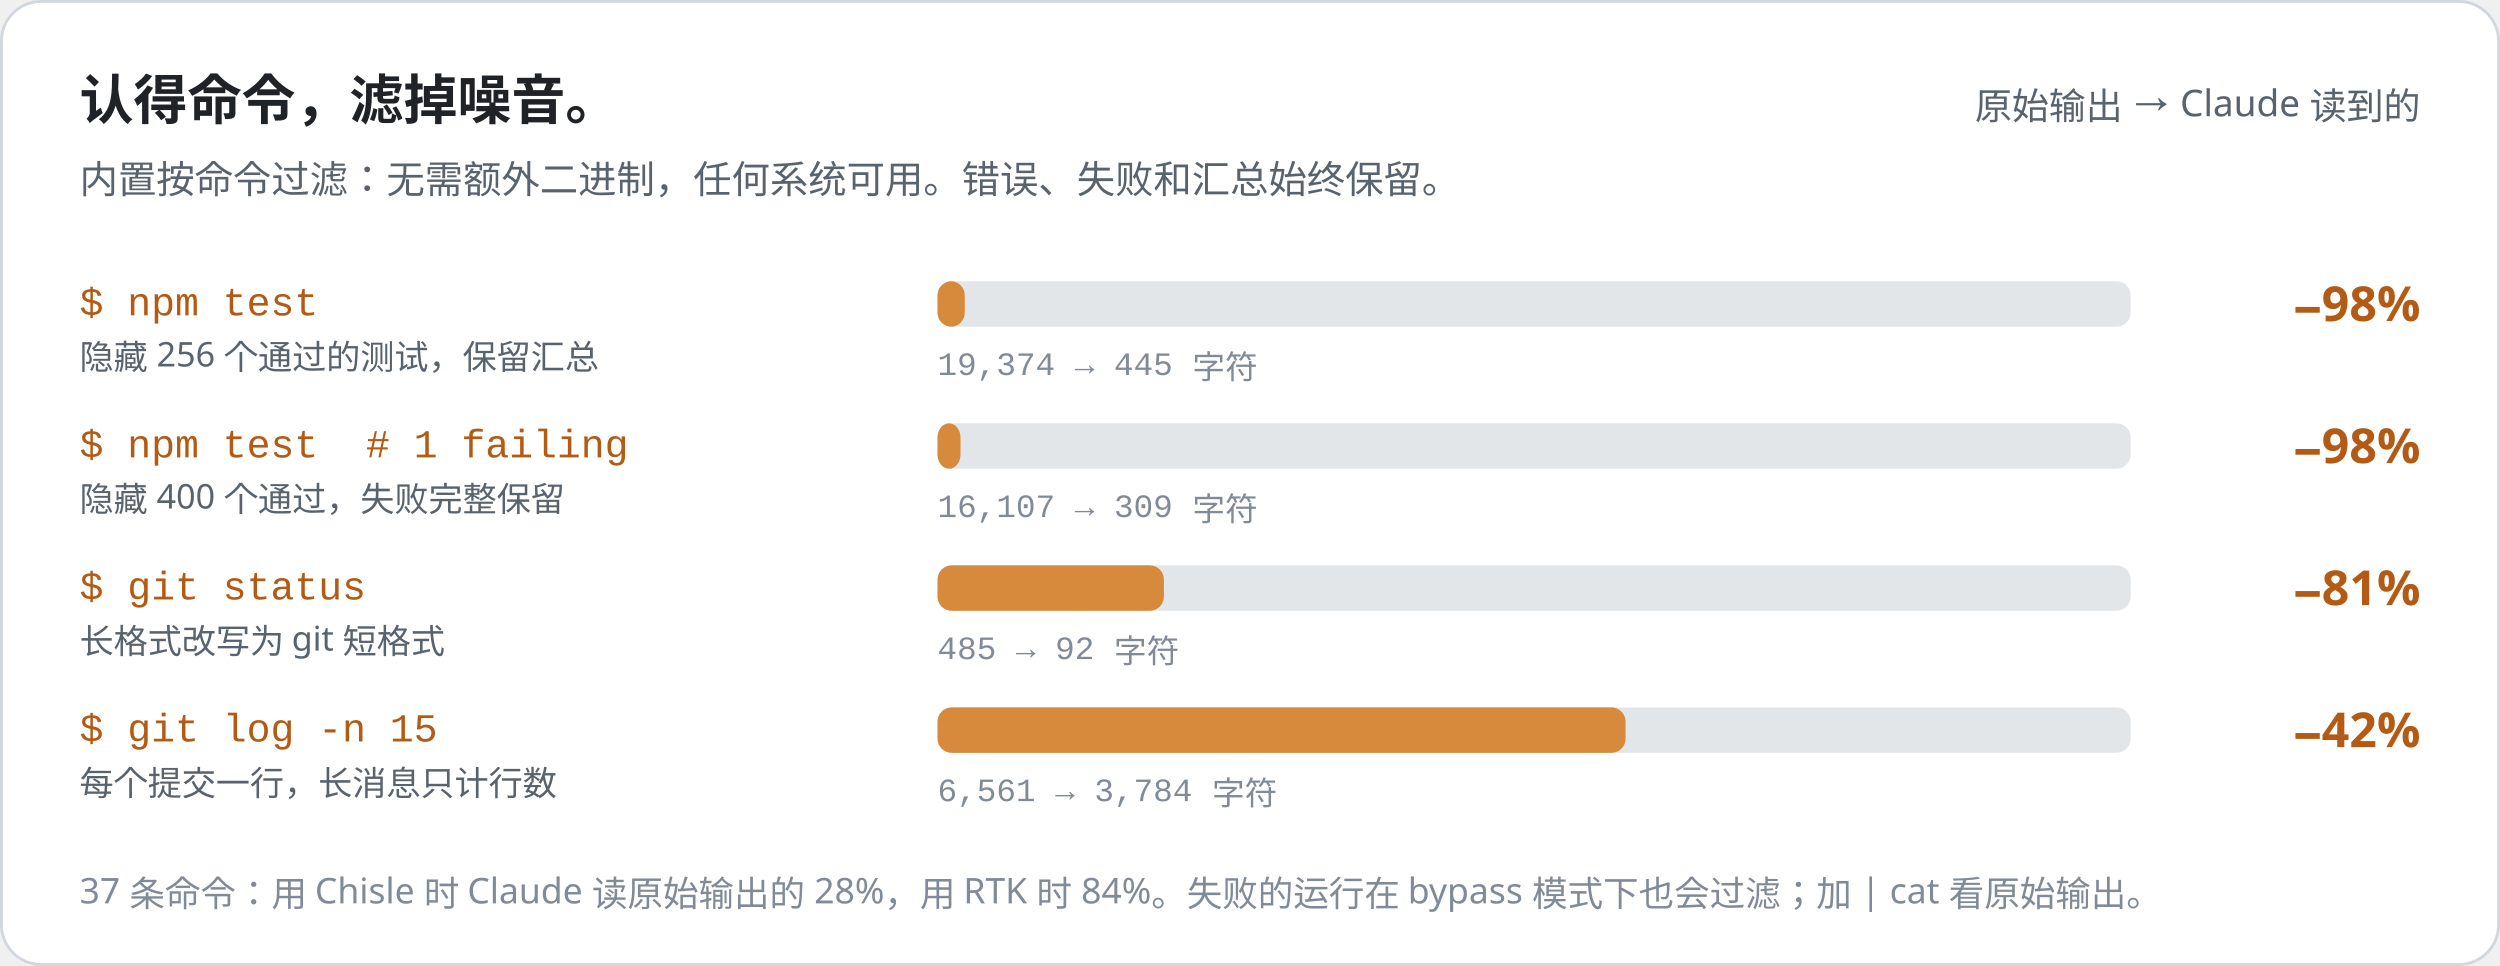
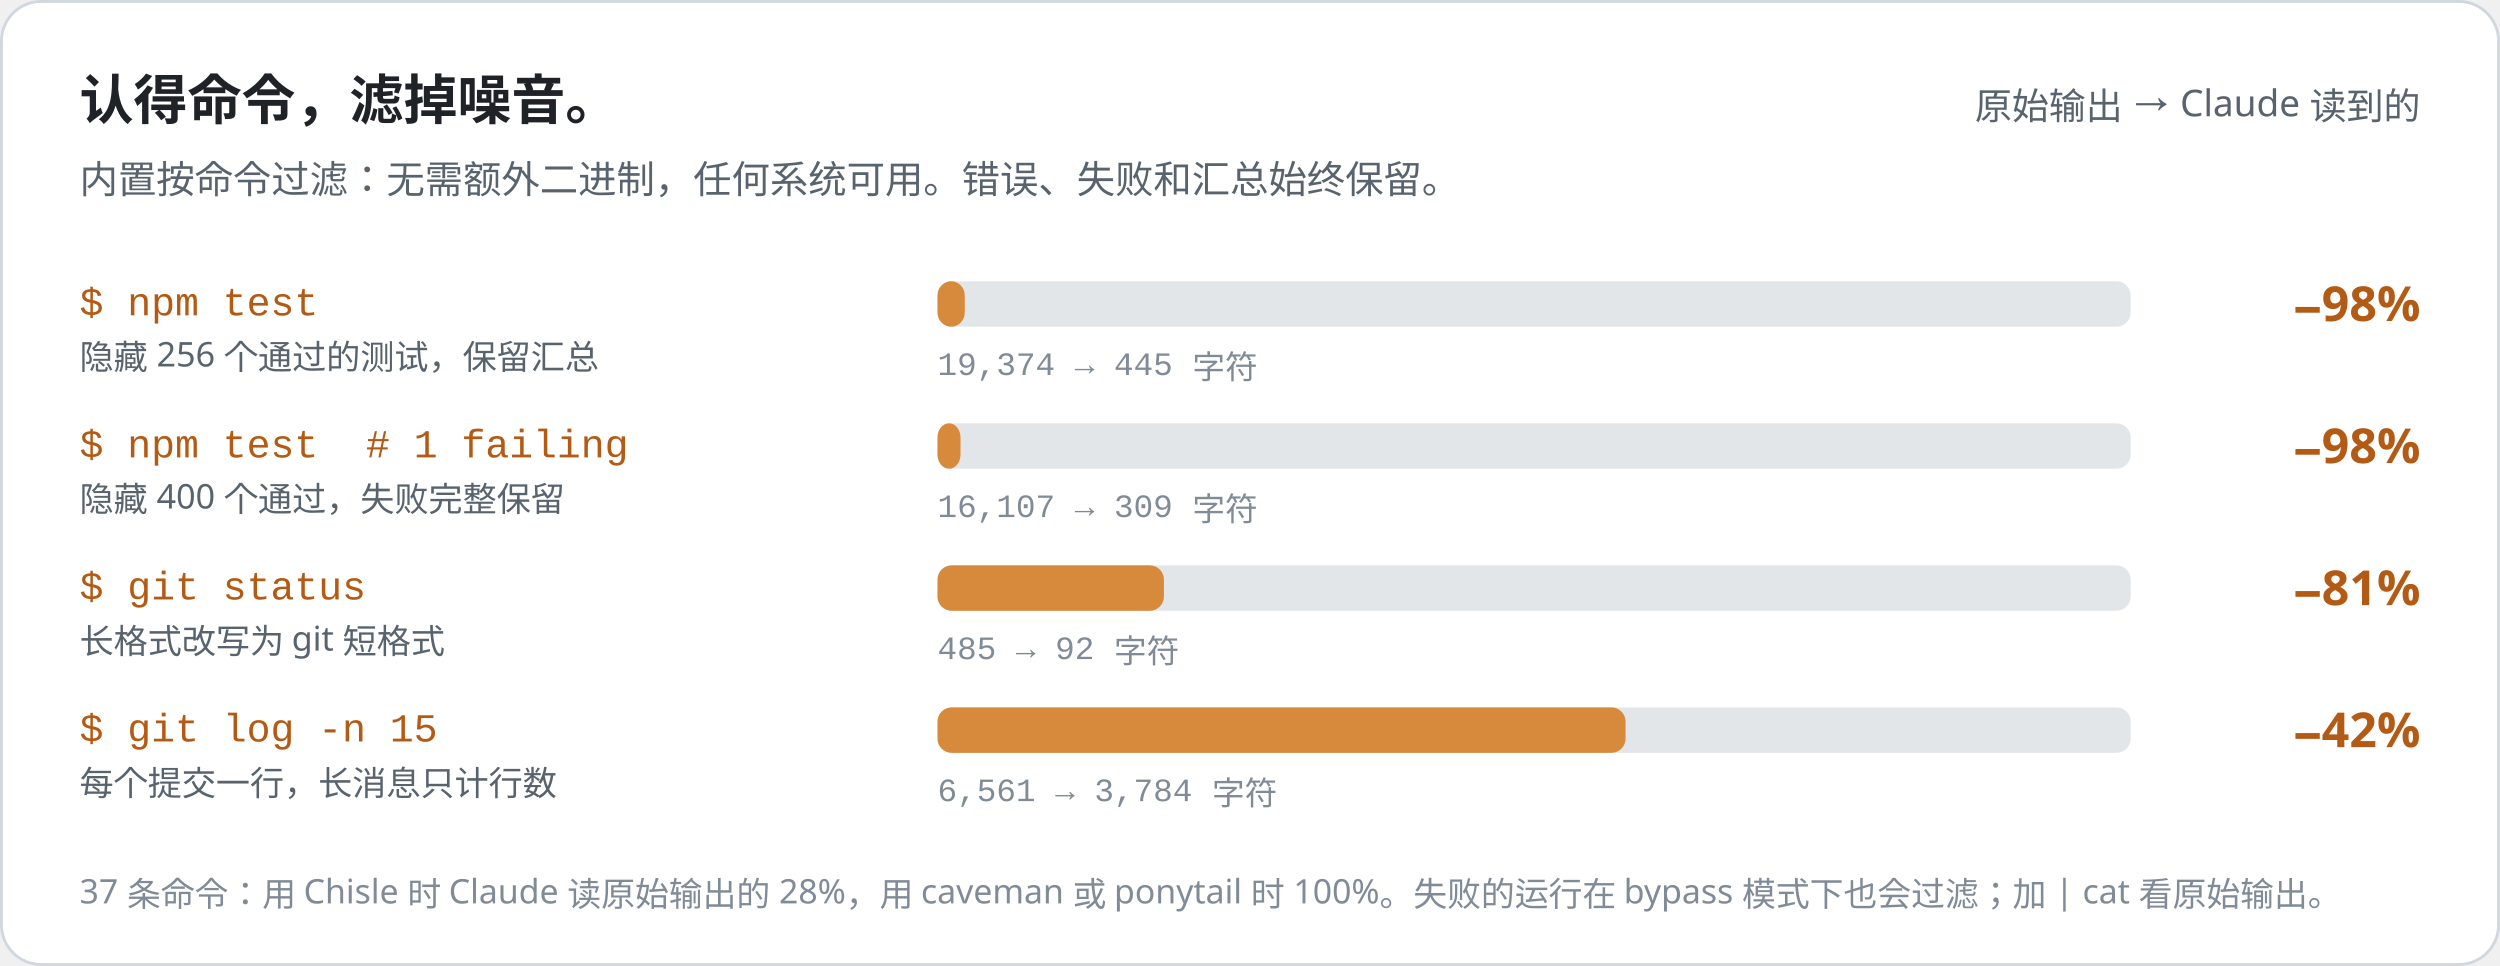
- <svg xmlns="http://www.w3.org/2000/svg" width="880" height="340" viewBox="0 0 880 340" font-family="-apple-system,BlinkMacSystemFont,'Segoe UI','Noto Sans',Helvetica,Arial,sans-serif" xml:space="preserve" role="img" aria-label="Command-aware filters on real output, raw characters to what Claude reads: npm test 19,374 to 445 (98% less), a failing npm test 16,107 to 309 (98% less), git status 485 to 92 (81% less), git log -n 15 6,561 to 3,784 (42% less). Across 37 commands Claude reads 28% of the raw output with Chisle and 84% with RTK. Errors, failures and summaries always stay.">
+ <svg xmlns="http://www.w3.org/2000/svg" width="880" height="340" viewBox="0 0 880 340" font-family="-apple-system,BlinkMacSystemFont,'Segoe UI','Noto Sans',Helvetica,Arial,sans-serif" xml:space="preserve" role="img" aria-label="Command-aware filters on real output, raw characters to what Claude reads: npm test 19,374 to 445 (98% less), a failing npm test 16,107 to 309 (98% less), git status 485 to 92 (81% less), git log -n 15 6,561 to 3,784 (42% less). Across 37 commands Claude reads 28% of the raw output with Chisle and 100% with caveman or ponytail, which never touch tool output. Errors, failures and summaries always stay.">
  <rect x="0.5" y="0.5" width="879" height="339" rx="14" fill="#ffffff" stroke="#d0d7de" />
  <text x="28" y="42" font-size="19" font-weight="700" fill="#1f2328">认得命令，滤掉噪音。</text>
  <text x="852" y="42" font-size="13" fill="#59636e" text-anchor="end">原始输出 → Claude 读到的</text>
  <text x="28" y="68" font-size="13.5" fill="#59636e">内置按命令过滤：无需额外二进制，任何系统可用。错误、失败和汇总始终保留。</text>
  <text x="28" y="111" font-family="ui-monospace,SFMono-Regular,'SF Mono',Menlo,Consolas,'Liberation Mono',monospace" font-size="14" fill="#b35a14">$ npm test</text>
  <text x="28" y="130" font-size="12" fill="#59636e">隐藏 256 个通过的测试，保留汇总</text>
  <rect x="330" y="99" width="420" height="16" rx="5" fill="#afb8c1" fill-opacity="0.35" />
  <rect x="330" y="99" width="9.6" height="16" rx="5" fill="#d78a3c">
    <animate attributeName="width" values="420;420;9.6;9.6;420;420" keyTimes="0;0.089;0.2;0.944;0.983;1" dur="9s" repeatCount="indefinite" calcMode="spline" keySplines="0.4 0 0.2 1;0.4 0 0.2 1;0.4 0 0.2 1;0.4 0 0.2 1;0.4 0 0.2 1" />
  </rect>
  <text x="330" y="132" font-family="ui-monospace,SFMono-Regular,'SF Mono',Menlo,Consolas,'Liberation Mono',monospace" font-size="11.5" fill="#818b98">19,374 → 445 字符</text>
  <text x="852" y="113" font-size="17" font-weight="700" fill="#b35a14" text-anchor="end">
    <animate attributeName="opacity" values="0;0;1;1;0;0" keyTimes="0;0.2;0.222;0.944;0.967;1" dur="9s" repeatCount="indefinite" />−98%</text>
  <text x="28" y="161" font-family="ui-monospace,SFMono-Regular,'SF Mono',Menlo,Consolas,'Liberation Mono',monospace" font-size="14" fill="#b35a14">$ npm test  # 1 failing</text>
  <text x="28" y="180" font-size="12" fill="#59636e">隐藏 400 个通过，失败完整保留</text>
  <rect x="330" y="149" width="420" height="16" rx="5" fill="#afb8c1" fill-opacity="0.35" />
  <rect x="330" y="149" width="8.1" height="16" rx="5" fill="#d78a3c">
    <animate attributeName="width" values="420;420;8.1;8.1;420;420" keyTimes="0;0.139;0.25;0.944;0.983;1" dur="9s" repeatCount="indefinite" calcMode="spline" keySplines="0.4 0 0.2 1;0.4 0 0.2 1;0.4 0 0.2 1;0.4 0 0.2 1;0.4 0 0.2 1" />
  </rect>
  <text x="330" y="182" font-family="ui-monospace,SFMono-Regular,'SF Mono',Menlo,Consolas,'Liberation Mono',monospace" font-size="11.5" fill="#818b98">16,107 → 309 字符</text>
  <text x="852" y="163" font-size="17" font-weight="700" fill="#b35a14" text-anchor="end">
    <animate attributeName="opacity" values="0;0;1;1;0;0" keyTimes="0;0.25;0.272;0.944;0.967;1" dur="9s" repeatCount="indefinite" />−98%</text>
  <text x="28" y="211" font-family="ui-monospace,SFMono-Regular,'SF Mono',Menlo,Consolas,'Liberation Mono',monospace" font-size="14" fill="#b35a14">$ git status</text>
  <text x="28" y="230" font-size="12" fill="#59636e">长格式改写为 git 短格式</text>
  <rect x="330" y="199" width="420" height="16" rx="5" fill="#afb8c1" fill-opacity="0.35" />
  <rect x="330" y="199" width="79.7" height="16" rx="5" fill="#d78a3c">
    <animate attributeName="width" values="420;420;79.7;79.7;420;420" keyTimes="0;0.189;0.3;0.944;0.983;1" dur="9s" repeatCount="indefinite" calcMode="spline" keySplines="0.4 0 0.2 1;0.4 0 0.2 1;0.4 0 0.2 1;0.4 0 0.2 1;0.4 0 0.2 1" />
  </rect>
  <text x="330" y="232" font-family="ui-monospace,SFMono-Regular,'SF Mono',Menlo,Consolas,'Liberation Mono',monospace" font-size="11.5" fill="#818b98">485 → 92 字符</text>
  <text x="852" y="213" font-size="17" font-weight="700" fill="#b35a14" text-anchor="end">
    <animate attributeName="opacity" values="0;0;1;1;0;0" keyTimes="0;0.3;0.322;0.944;0.967;1" dur="9s" repeatCount="indefinite" />−81%</text>
  <text x="28" y="261" font-family="ui-monospace,SFMono-Regular,'SF Mono',Menlo,Consolas,'Liberation Mono',monospace" font-size="14" fill="#b35a14">$ git log -n 15</text>
  <text x="28" y="280" font-size="12" fill="#59636e">每个提交一行，长消息只计行数</text>
  <rect x="330" y="249" width="420" height="16" rx="5" fill="#afb8c1" fill-opacity="0.35" />
  <rect x="330" y="249" width="242.2" height="16" rx="5" fill="#d78a3c">
    <animate attributeName="width" values="420;420;242.2;242.2;420;420" keyTimes="0;0.239;0.35;0.944;0.983;1" dur="9s" repeatCount="indefinite" calcMode="spline" keySplines="0.4 0 0.2 1;0.4 0 0.2 1;0.4 0 0.2 1;0.4 0 0.2 1;0.4 0 0.2 1" />
  </rect>
  <text x="330" y="282" font-family="ui-monospace,SFMono-Regular,'SF Mono',Menlo,Consolas,'Liberation Mono',monospace" font-size="11.5" fill="#818b98">6,561 → 3,784 字符</text>
  <text x="852" y="263" font-size="17" font-weight="700" fill="#b35a14" text-anchor="end">
    <animate attributeName="opacity" values="0;0;1;1;0;0" keyTimes="0;0.35;0.372;0.944;0.967;1" dur="9s" repeatCount="indefinite" />−42%</text>
-   <text x="28" y="318" font-size="12.5" fill="#818b98">37 条命令：用 Chisle 时 Claude 读原始输出的 28%，用 RTK 时 84%。失败的运行在 bypass 模式下也会过滤；加 | cat 看原始输出。</text>
+   <text x="28" y="318" font-size="11.9" fill="#818b98">37 条命令：用 Chisle 时 Claude 读原始输出的 28%，用 caveman 或 ponytail 时 100%。失败的运行在 bypass 模式下也会过滤；加 | cat 看原始输出。</text>
</svg>
